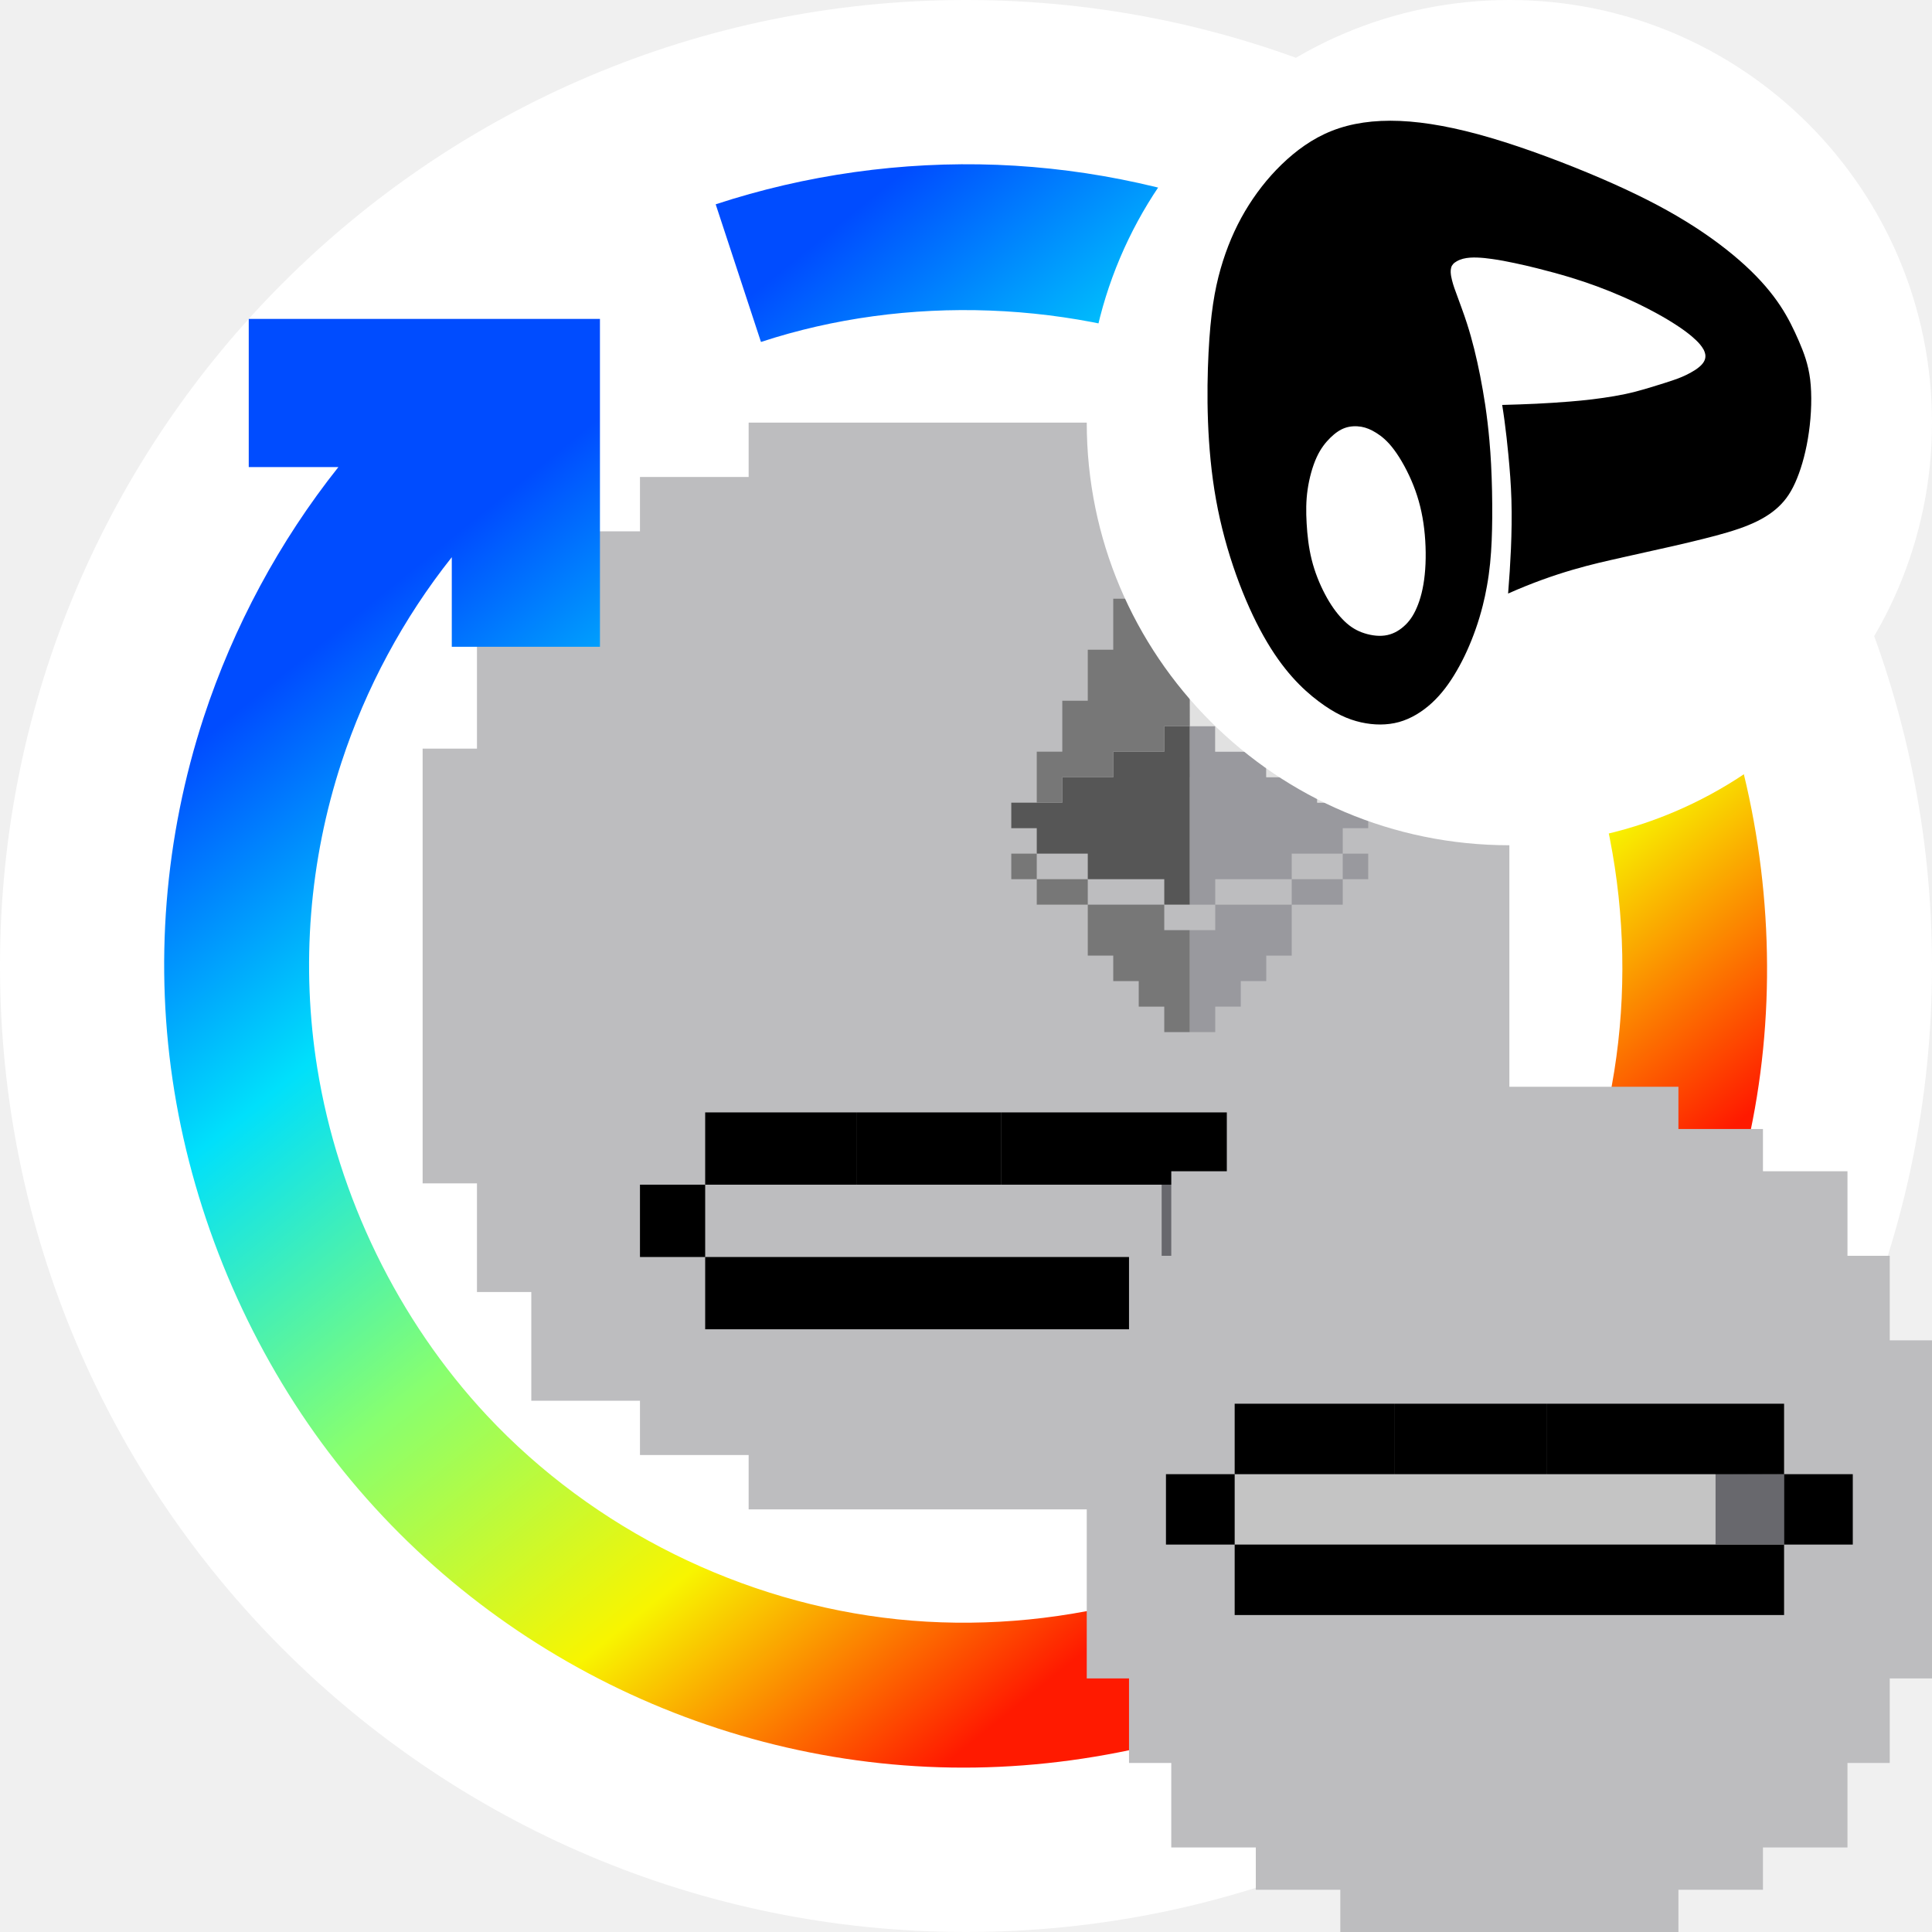
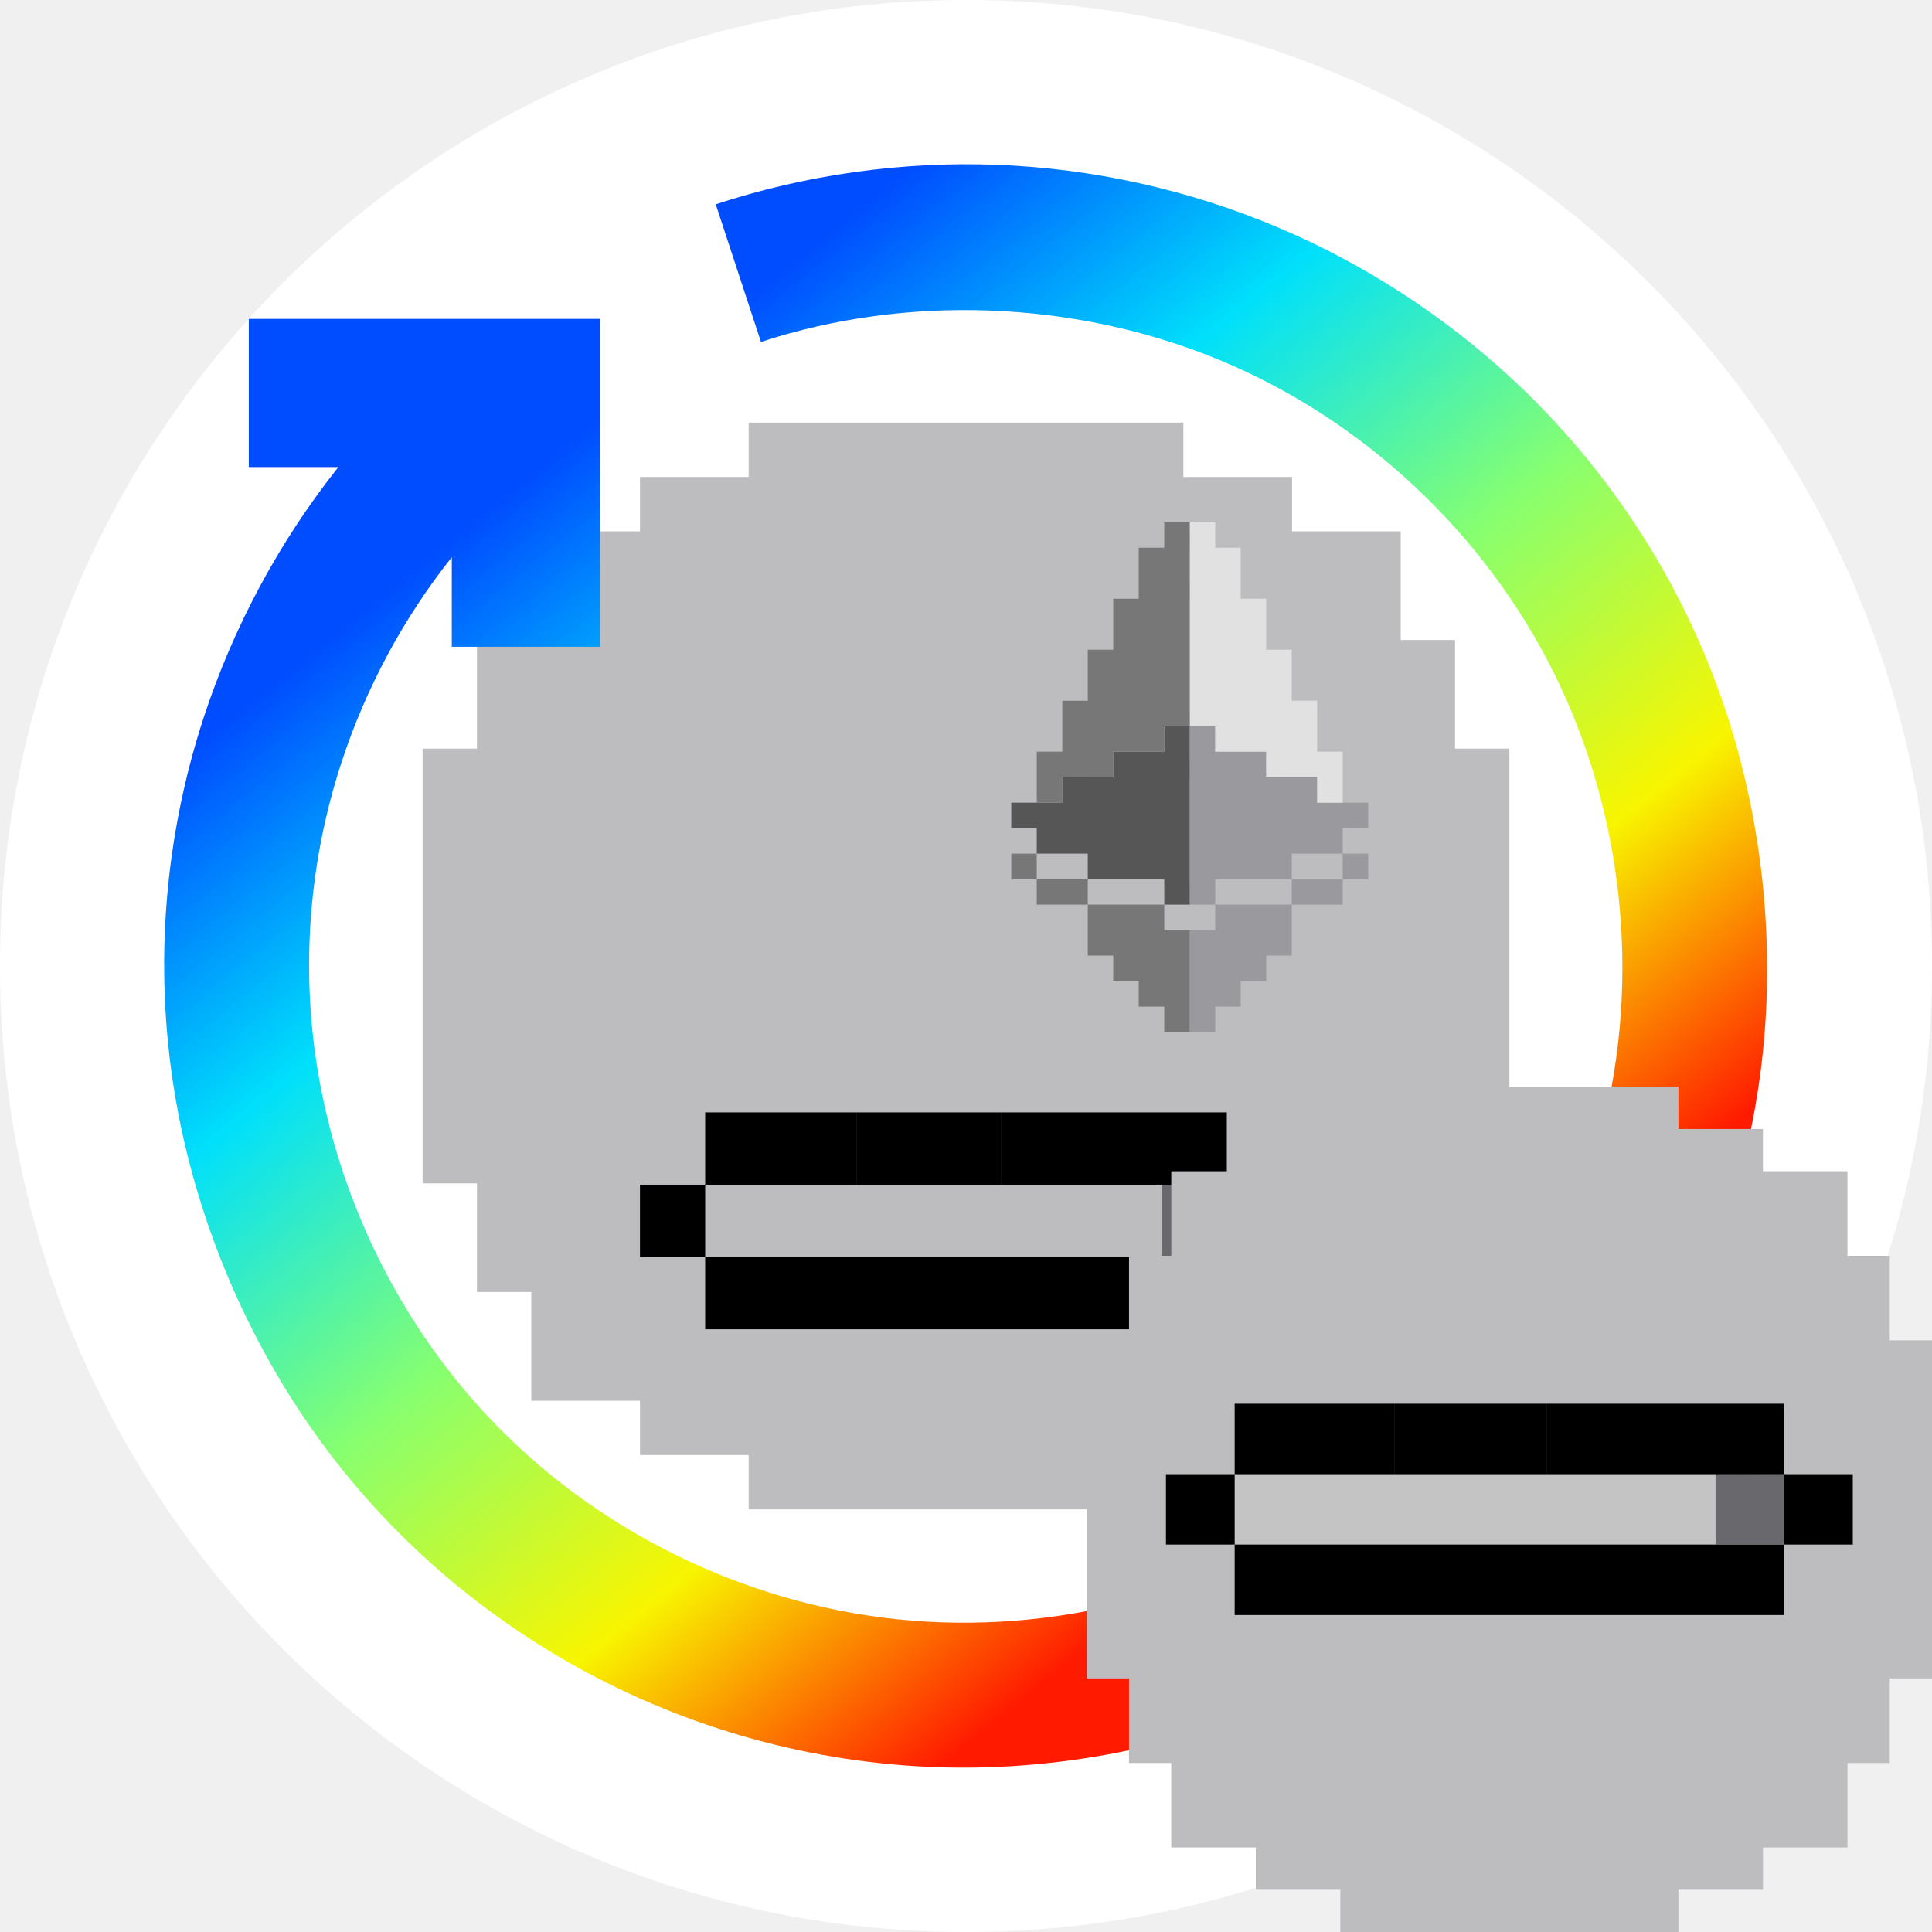
<svg xmlns="http://www.w3.org/2000/svg" width="32" height="32" viewBox="0 0 32 32" fill="none">
  <path d="M0 16C0 7.163 7.163 0 16 0V0C24.837 0 32 7.163 32 16V16C32 24.837 24.837 32 16 32V32C7.163 32 0 24.837 0 16V16Z" fill="white" />
  <g clip-path="url(#clip0_144_582744)">
    <g clip-path="url(#clip1_144_582744)">
      <path d="M19.6 7.9V7H12.4V7.9H10.6V8.8H8.8V10.6H7.9V12.4H7V19.6H7.9V21.4H8.8V23.2H10.6V24.1H12.4V25H19.6V24.1H21.4V23.2H23.2V21.4H24.1V19.6H25V12.4H24.1V10.6H23.2V8.8H21.4V7.9H19.6Z" fill="#BDBDBF" />
-       <path d="M20.319 19.619L19.239 19.614V20.816H20.319V19.619Z" fill="#68686D" />
+       <path d="M20.32 19.619L19.24 19.614V20.816H20.32V19.619Z" fill="#68686D" />
      <path d="M19.24 19.622H11.68V20.82H19.24V19.622Z" fill="#BDBDBF" />
-       <path fill-rule="evenodd" clip-rule="evenodd" d="M20.32 18.425H16.585V19.622H20.32V20.82H17.781V22.017H20.32V20.82H21.4V19.622H20.32V18.425ZM17.781 20.82H14.191V22.017H17.781V20.82ZM11.68 20.82V19.622H10.6V20.82H11.68V22.017H14.191V20.82H11.68ZM16.585 18.425H14.19V19.622H16.583V18.425H16.585ZM14.191 18.425H11.68V19.622H14.191V18.425Z" fill="black" />
-       <path fill-rule="evenodd" clip-rule="evenodd" d="M20.973 15.828V16.25L20.551 16.25V16.673H20.128V17.095H19.706V16.673V16.25V15.828V15.406H20.128V14.984H20.551L20.973 14.984H21.395V15.406V15.828H20.973ZM21.395 14.562V14.984H21.817H22.24V14.562H22.662V14.139H22.24V13.717H22.662V13.295H22.24H21.817V12.873H21.395L20.973 12.873V12.45H20.551H20.128V12.028H19.706V12.45V12.873V13.295V13.717V14.139V14.562V14.984L20.128 14.984V14.562H20.551H20.973H21.395ZM21.395 14.139H21.817H22.24V14.562H21.817H21.395V14.139Z" fill="#99999E" />
-       <path fill-rule="evenodd" clip-rule="evenodd" d="M19.284 12.028V12.45H18.861H18.439V12.873H18.017L17.595 12.873V13.295L17.172 13.295L16.75 13.295V13.717H17.172V14.139L18.017 14.139L18.017 14.562L18.439 14.562H18.861H19.284L19.284 14.984H19.706L19.705 14.562V14.139V13.717L19.705 13.295V12.873H19.706L19.705 12.45V12.039L19.705 12.028H19.284ZM18.017 14.139L17.172 14.139H17.595L18.017 14.139Z" fill="#565656" />
-       <path fill-rule="evenodd" clip-rule="evenodd" d="M20.551 9.917V9.494V9.072H20.128V8.65H19.706V9.072V9.494V9.917V10.339V10.761V11.184V11.606V12.028H20.128V12.45H20.551H20.973V12.873H21.395H21.817V13.295H22.24V12.873V12.45H21.817V12.028V11.606H21.395V11.184V10.761H20.973V10.339V9.917L20.551 9.917Z" fill="#E1E1E1" />
+       <path fill-rule="evenodd" clip-rule="evenodd" d="M20.32 18.425H16.585V19.622H20.32V20.82H17.781V22.017H20.32V20.82H21.4V19.622H20.32V18.425ZM17.781 20.82H14.191V22.017H17.781V20.82ZM11.68 20.82V19.622H10.6V20.82H11.68V22.017H14.191V20.82H11.68ZM16.585 18.425H14.19V19.622H16.584V18.425H16.585ZM14.191 18.425H11.68V19.622H14.191V18.425Z" fill="black" />
+       <path fill-rule="evenodd" clip-rule="evenodd" d="M20.972 15.828V16.25L20.55 16.25V16.673H20.128V17.095H19.706V16.673V16.25V15.828V15.406H20.128V14.984H20.55L20.972 14.984H21.395V15.406V15.828H20.972ZM21.395 14.562V14.984H21.817H22.239V14.562H22.661V14.139H22.239V13.717H22.661V13.295H22.239H21.817V12.872H21.395L20.972 12.873V12.45H20.55H20.128V12.028H19.706V12.45V12.872V13.295V13.717V14.139V14.561V14.984L20.128 14.984V14.562H20.55H20.972H21.395ZM21.395 14.139H21.817H22.239V14.562H21.817H21.395V14.139Z" fill="#99999E" />
+       <path fill-rule="evenodd" clip-rule="evenodd" d="M19.284 12.028V12.45H18.861H18.439V12.873H18.017L17.595 12.872V13.295L17.172 13.295L16.75 13.295V13.717H17.172V14.139L18.017 14.139L18.017 14.562L18.439 14.562H18.861H19.284L19.284 14.984H19.706L19.705 14.561V14.139V13.717L19.705 13.295V12.873H19.706L19.705 12.45V12.038L19.705 12.028H19.284ZM18.017 14.139L17.172 14.139H17.595L18.017 14.139Z" fill="#565656" />
+       <path fill-rule="evenodd" clip-rule="evenodd" d="M20.55 9.917V9.494V9.072H20.128V8.65H19.706V9.072V9.494V9.917V10.339V10.761V11.184V11.606V12.028H20.128V12.45H20.55H20.972V12.873H21.395H21.817V13.295H22.239V12.873V12.45H21.817V12.028V11.606H21.395V11.184V10.761H20.972V10.339V9.917L20.55 9.917Z" fill="#E1E1E1" />
      <path fill-rule="evenodd" clip-rule="evenodd" d="M18.861 9.494V9.917L18.439 9.917V10.339V10.761L18.017 10.761V11.184L18.017 11.606L17.595 11.606V12.028V12.45H17.172V12.873V13.295H17.595V12.873H18.017H18.439V12.45L18.861 12.45H19.284L19.284 12.028H19.706L19.705 11.606V11.184V10.761V10.339V9.917L19.284 9.917L19.706 9.917L19.705 9.494V9.072L19.706 9.072L19.705 8.65H19.284V9.072H18.861V9.494ZM17.172 14.562H17.595L18.017 14.562V14.984L17.595 14.984H17.172V14.562ZM17.172 14.562H16.75V14.139H17.172V14.562ZM18.017 15.828V15.406V14.984V15.828ZM19.284 16.673H18.861V16.25L18.439 16.25V15.828H18.017V14.984H18.439L18.861 14.984H19.284V15.406H19.706V15.828V16.25V16.673L19.706 17.095H19.284V16.673Z" fill="#777777" />
    </g>
  </g>
-   <path fill-rule="evenodd" clip-rule="evenodd" d="M11.854 3.384C13.345 2.894 14.938 2.67 16.516 2.73C18.094 2.791 19.658 3.136 21.113 3.744C22.568 4.352 23.915 5.223 25.067 6.298C26.591 7.719 27.775 9.498 28.485 11.487C29.195 13.476 29.431 15.676 29.157 17.771C28.884 19.866 28.1 21.855 26.914 23.566C25.728 25.277 24.14 26.708 22.274 27.7C20.409 28.692 18.266 29.244 16.154 29.276C14.041 29.308 11.959 28.82 10.095 27.895C8.23 26.97 6.583 25.606 5.332 23.904C4.081 22.201 3.227 20.159 2.888 18.075C2.549 15.991 2.725 13.865 3.374 11.881C3.866 10.382 4.628 8.964 5.605 7.736H4.12V5.282H9.937V10.713H7.483V9.229C6.683 10.236 6.058 11.397 5.656 12.626C5.124 14.251 4.981 15.995 5.256 17.697C5.598 19.814 6.589 21.865 8.066 23.446C9.834 25.336 12.299 26.554 14.866 26.821C17.432 27.087 20.099 26.403 22.217 24.929C24.335 23.454 25.905 21.19 26.542 18.69C27.179 16.189 26.884 13.452 25.735 11.142C24.586 8.832 22.583 6.948 20.189 5.959C17.794 4.969 15.007 4.874 12.604 5.664L11.854 3.384Z" fill="url(#paint0_linear_144_582744)" />
-   <circle cx="25" cy="7" r="7" fill="white" />
-   <path fill-rule="evenodd" clip-rule="evenodd" d="M25.445 6.687C25.257 6.696 25.069 6.702 24.881 6.707C24.895 6.793 24.907 6.879 24.919 6.965C24.944 7.152 24.965 7.34 24.983 7.528C24.995 7.654 25.006 7.78 25.015 7.906C25.024 8.031 25.03 8.156 25.034 8.281C25.042 8.551 25.037 8.821 25.026 9.091C25.015 9.338 24.999 9.585 24.979 9.831C25.782 9.474 26.394 9.339 26.851 9.238L26.857 9.236C27.595 9.073 27.924 8.998 28.214 8.925C28.503 8.853 28.751 8.783 28.957 8.699C29.164 8.615 29.328 8.516 29.457 8.395C29.587 8.274 29.681 8.13 29.764 7.925C29.848 7.719 29.92 7.453 29.961 7.158C30.003 6.864 30.013 6.541 29.982 6.285C29.95 6.029 29.877 5.84 29.795 5.649C29.712 5.459 29.621 5.266 29.485 5.061C29.348 4.855 29.166 4.636 28.908 4.399C28.65 4.162 28.317 3.908 27.924 3.667C27.531 3.425 27.077 3.195 26.515 2.953C25.952 2.711 25.28 2.457 24.698 2.285C24.115 2.113 23.62 2.022 23.187 2.003C22.754 1.985 22.382 2.04 22.06 2.167C21.738 2.294 21.465 2.495 21.227 2.725C20.99 2.955 20.789 3.215 20.62 3.501C20.452 3.787 20.318 4.1 20.217 4.452C20.117 4.804 20.05 5.194 20.017 5.846C19.984 6.499 19.985 7.412 20.142 8.28C20.298 9.147 20.61 9.969 20.929 10.536C21.247 11.103 21.571 11.414 21.841 11.617C22.111 11.82 22.326 11.915 22.542 11.964C22.757 12.012 22.973 12.014 23.173 11.959C23.372 11.903 23.555 11.79 23.714 11.645C23.873 11.499 24.007 11.32 24.127 11.112C24.248 10.905 24.355 10.667 24.44 10.425C24.486 10.296 24.525 10.164 24.559 10.031C24.586 9.924 24.609 9.817 24.628 9.709C24.651 9.583 24.668 9.457 24.681 9.33C24.693 9.205 24.702 9.08 24.707 8.954C24.712 8.828 24.715 8.702 24.716 8.576C24.718 8.28 24.712 7.984 24.697 7.688C24.69 7.556 24.681 7.423 24.669 7.291C24.652 7.098 24.629 6.905 24.601 6.713C24.576 6.548 24.547 6.383 24.515 6.219C24.457 5.928 24.388 5.638 24.297 5.356C24.271 5.275 24.243 5.195 24.214 5.115C24.19 5.047 24.165 4.98 24.14 4.912C24.123 4.865 24.106 4.819 24.089 4.772C24.074 4.728 24.06 4.684 24.049 4.638C24.038 4.596 24.03 4.552 24.028 4.507C24.028 4.496 24.028 4.484 24.029 4.472C24.03 4.46 24.032 4.448 24.035 4.436C24.038 4.425 24.042 4.413 24.047 4.403C24.053 4.393 24.06 4.383 24.068 4.374C24.084 4.355 24.106 4.341 24.128 4.328C24.16 4.309 24.195 4.296 24.231 4.286C24.308 4.266 24.39 4.263 24.47 4.266C24.552 4.269 24.634 4.278 24.716 4.29C24.84 4.307 24.962 4.331 25.085 4.357C25.209 4.383 25.334 4.412 25.457 4.443C25.645 4.49 25.833 4.541 26.018 4.597C26.309 4.686 26.595 4.791 26.873 4.913C27.064 4.996 27.251 5.087 27.434 5.187C27.557 5.254 27.677 5.325 27.794 5.403C27.873 5.455 27.95 5.511 28.022 5.572C28.07 5.613 28.117 5.656 28.158 5.705C28.169 5.718 28.18 5.732 28.19 5.747C28.2 5.762 28.209 5.777 28.218 5.792C28.226 5.808 28.233 5.825 28.238 5.842C28.243 5.859 28.247 5.876 28.247 5.894C28.248 5.911 28.245 5.929 28.241 5.945C28.236 5.962 28.23 5.977 28.221 5.992C28.202 6.024 28.176 6.051 28.148 6.075C28.105 6.112 28.057 6.142 28.008 6.169C27.961 6.196 27.913 6.219 27.864 6.24C27.816 6.261 27.766 6.279 27.716 6.296C27.664 6.314 27.613 6.331 27.561 6.347C27.484 6.372 27.406 6.396 27.328 6.419C27.25 6.442 27.171 6.465 27.092 6.486C26.976 6.516 26.857 6.541 26.739 6.561C26.617 6.582 26.496 6.599 26.374 6.614C26.25 6.629 26.126 6.641 26.002 6.651C25.817 6.666 25.631 6.678 25.445 6.687ZM22.279 7.087C22.365 7.057 22.46 7.054 22.546 7.068C22.631 7.083 22.707 7.115 22.794 7.169C22.882 7.224 22.98 7.301 23.09 7.449C23.201 7.597 23.323 7.817 23.412 8.043C23.502 8.27 23.559 8.504 23.589 8.759C23.619 9.014 23.622 9.29 23.598 9.518C23.575 9.746 23.526 9.927 23.466 10.065C23.407 10.204 23.337 10.3 23.25 10.376C23.163 10.453 23.058 10.51 22.936 10.526C22.813 10.543 22.673 10.518 22.553 10.473C22.433 10.427 22.334 10.359 22.235 10.255C22.135 10.152 22.035 10.012 21.946 9.842C21.856 9.672 21.776 9.473 21.726 9.271C21.675 9.068 21.653 8.862 21.642 8.669C21.631 8.477 21.631 8.298 21.658 8.11C21.685 7.922 21.739 7.724 21.807 7.576C21.875 7.427 21.956 7.328 22.035 7.25C22.115 7.172 22.193 7.117 22.279 7.087Z" fill="black" />
+   <path fill-rule="evenodd" clip-rule="evenodd" d="M11.855 3.384C13.345 2.894 14.938 2.67 16.516 2.73C18.095 2.791 19.658 3.136 21.113 3.744C22.569 4.352 23.915 5.223 25.068 6.298C26.592 7.719 27.775 9.498 28.485 11.487C29.195 13.476 29.432 15.676 29.158 17.771C28.884 19.866 28.1 21.855 26.914 23.566C25.728 25.277 24.14 26.708 22.275 27.7C20.41 28.692 18.267 29.244 16.154 29.276C14.042 29.308 11.96 28.82 10.095 27.895C8.231 26.97 6.584 25.606 5.333 23.904C4.082 22.201 3.227 20.159 2.888 18.075C2.549 15.991 2.725 13.865 3.375 11.881C3.866 10.382 4.628 8.964 5.605 7.736H4.121V5.282H9.937V10.713H7.483V9.229C6.683 10.236 6.059 11.397 5.657 12.626C5.124 14.251 4.981 15.995 5.257 17.697C5.599 19.814 6.589 21.865 8.067 23.446C9.834 25.336 12.3 26.554 14.866 26.821C17.432 27.087 20.099 26.403 22.218 24.929C24.336 23.454 25.905 21.19 26.542 18.69C27.179 16.189 26.884 13.452 25.735 11.142C24.587 8.832 22.584 6.948 20.189 5.959C17.795 4.969 15.008 4.874 12.604 5.664L11.855 3.384Z" fill="url(#paint0_linear_144_582744)" />
  <g clip-path="url(#clip2_144_582744)">
    <path d="M27.8 18.7V18H22.2V18.7H20.8V19.4H19.4V20.8H18.7V22.2H18V27.8H18.7V29.2H19.4V30.6H20.8V31.3H22.2V32H27.8V31.3H29.2V30.6H30.6V29.2H31.3V27.8H32V22.2H31.3V20.8H30.6V19.4H29.2V18.7H27.8Z" fill="#BDBDBF" />
-     <path d="M29.55 24.413L28.412 24.409V25.58H29.55V24.413Z" fill="#68686D" />
+     <path d="M29.55 24.413L28.413 24.409V25.58H29.55V24.413Z" fill="#68686D" />
    <path d="M28.413 24.417H20.45V25.583H28.413V24.417Z" fill="#C4C4C4" />
    <path fill-rule="evenodd" clip-rule="evenodd" d="M29.55 23.25H25.616V24.417H29.55V25.583H26.876V26.75H29.55V25.583H30.688V24.417H29.55V23.25ZM26.876 25.583H23.095V26.75H26.876V25.583ZM20.45 25.583V24.417H19.312V25.583H20.45V26.75H23.095V25.583H20.45ZM25.616 23.25H23.094V24.417H25.615V23.25H25.616ZM23.095 23.25H20.45V24.417H23.095V23.25Z" fill="black" />
  </g>
  <defs>
-     <linearGradient id="paint0_linear_144_582744" x1="2.043" y1="13.297" x2="15.222" y2="29.576" gradientUnits="userSpaceOnUse">
+     <linearGradient id="paint0_linear_144_582744" x1="2.044" y1="13.297" x2="15.222" y2="29.576" gradientUnits="userSpaceOnUse">
      <stop stop-color="#004CFF" />
      <stop offset="0.252" stop-color="#00E0FB" />
      <stop offset="0.506" stop-color="#87FF70" />
      <stop offset="0.755" stop-color="#F8F500" />
      <stop offset="1" stop-color="#FF1A00" />
    </linearGradient>
    <clipPath id="clip0_144_582744">
      <rect width="18" height="18" fill="white" transform="translate(7 7)" />
    </clipPath>
    <clipPath id="clip1_144_582744">
      <rect width="18" height="18" fill="white" transform="translate(7 7)" />
    </clipPath>
    <clipPath id="clip2_144_582744">
      <rect width="14" height="14" fill="white" transform="translate(18 18)" />
    </clipPath>
  </defs>
</svg>
